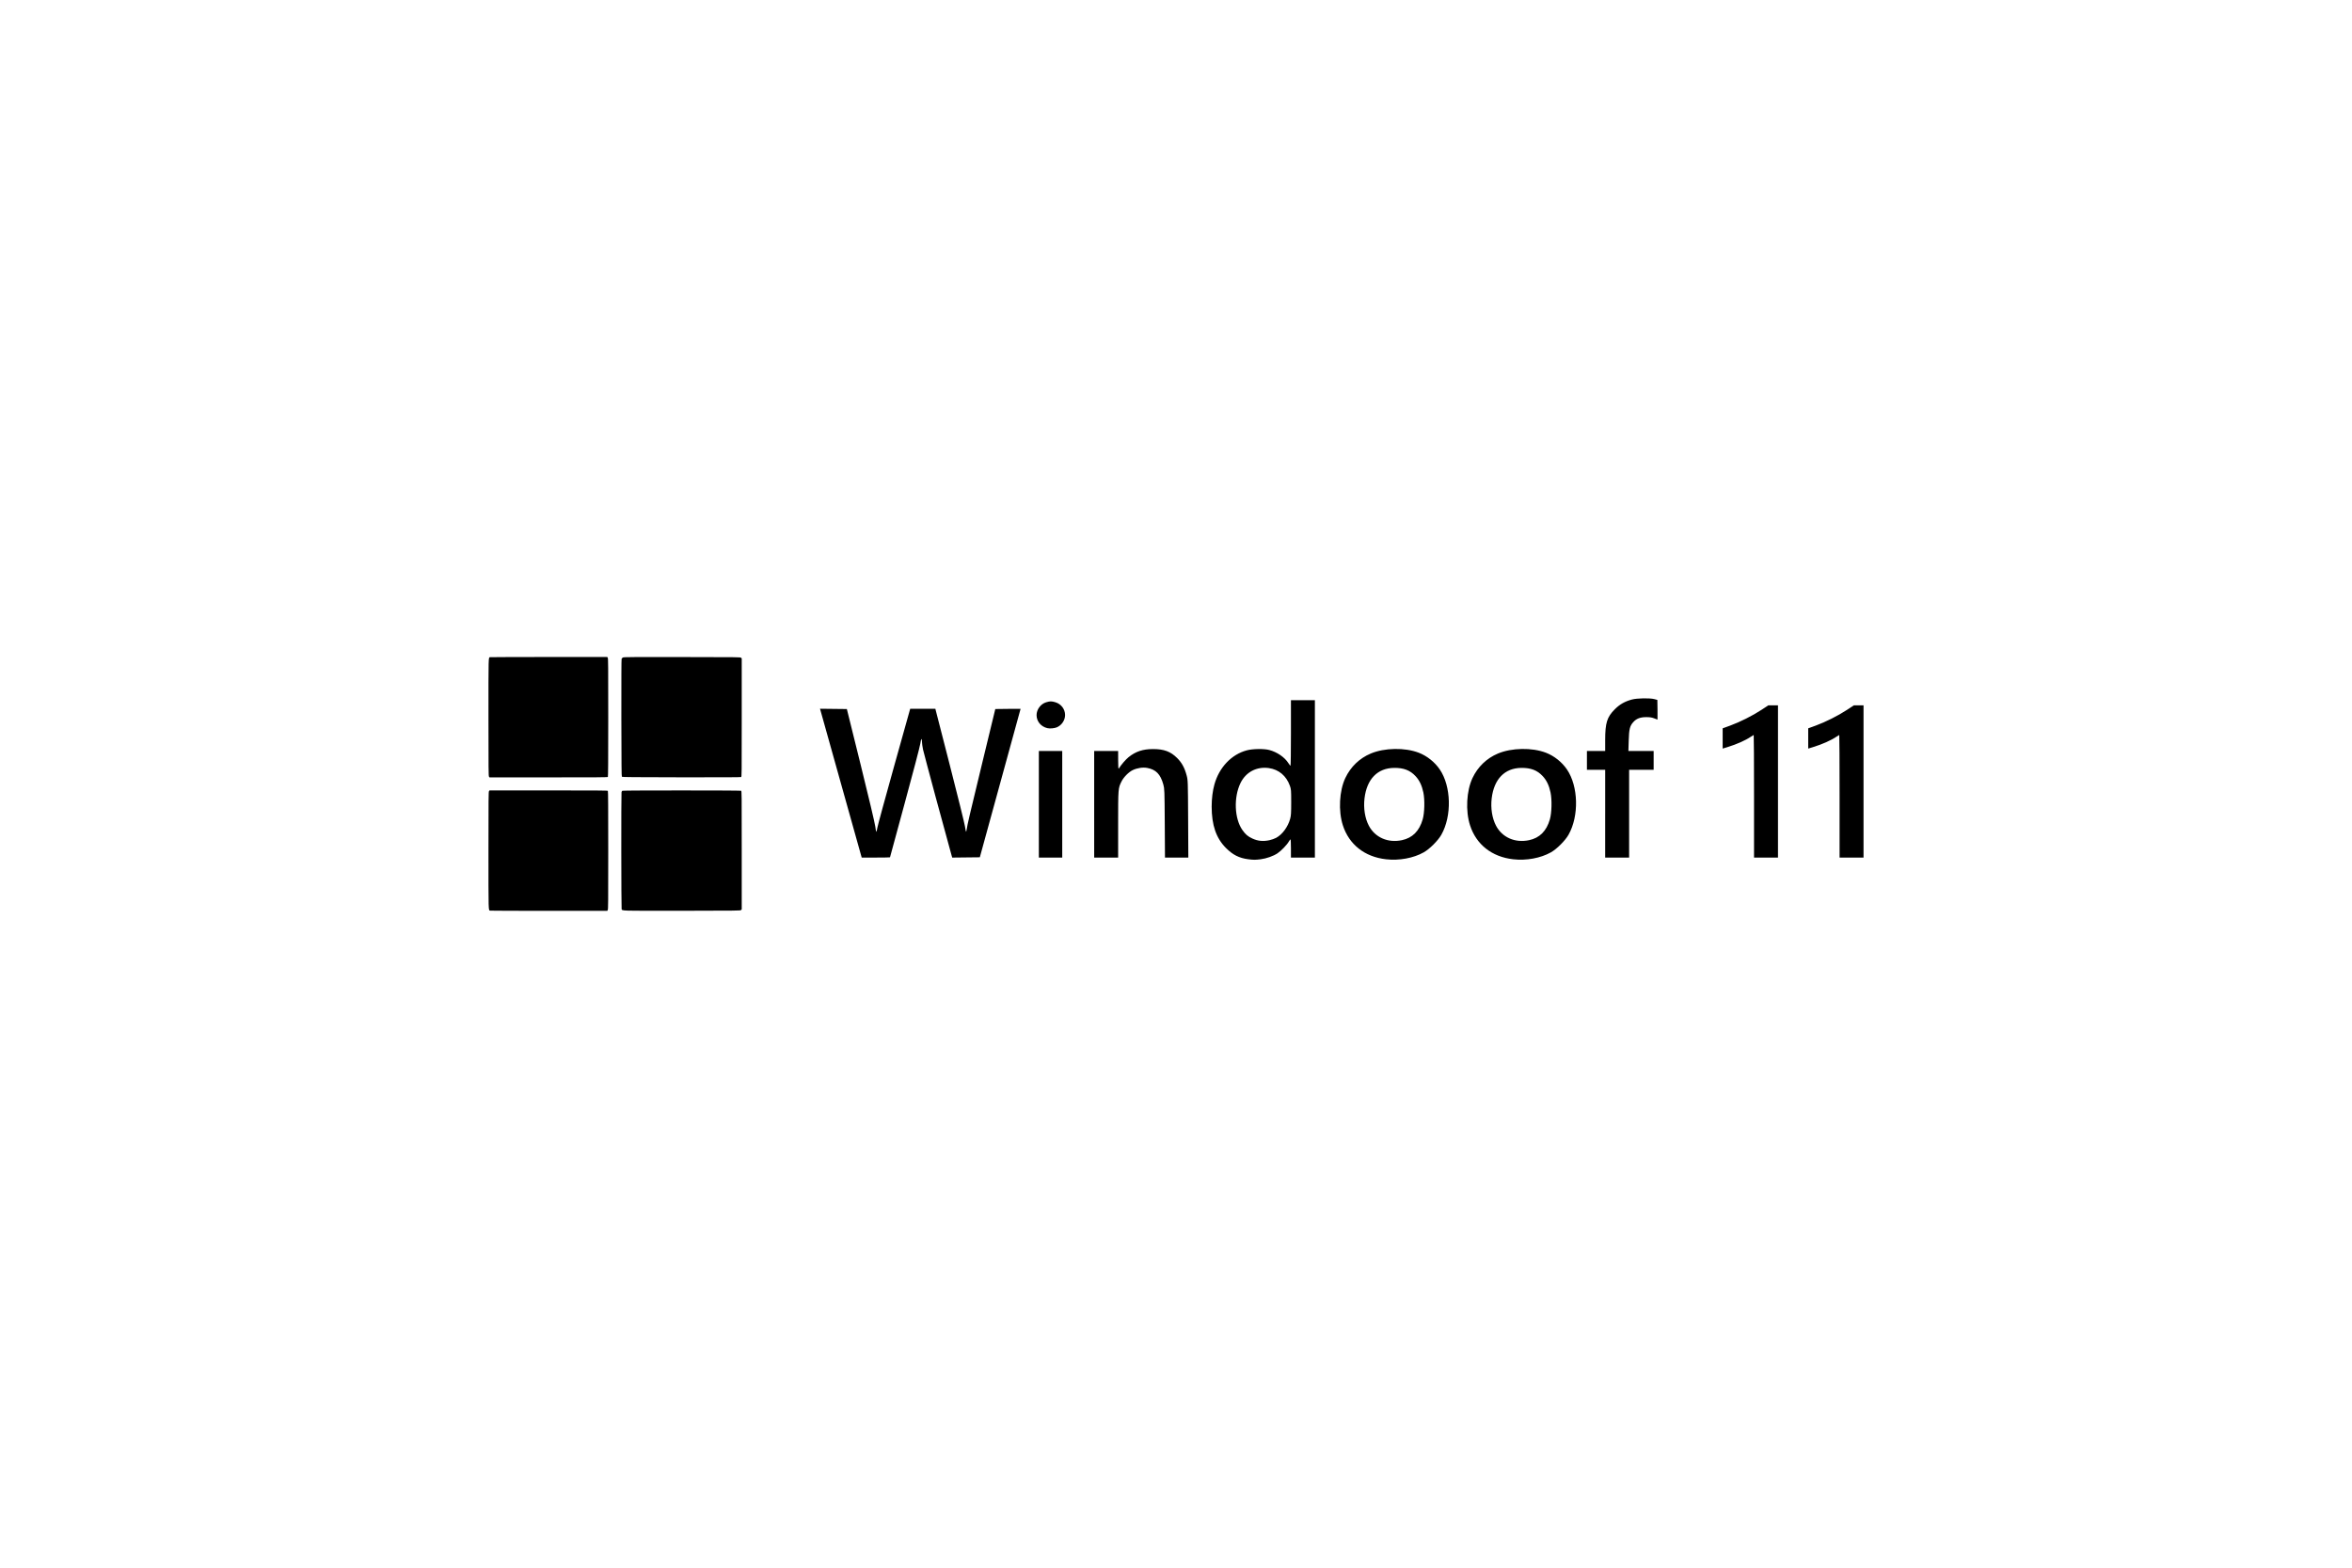
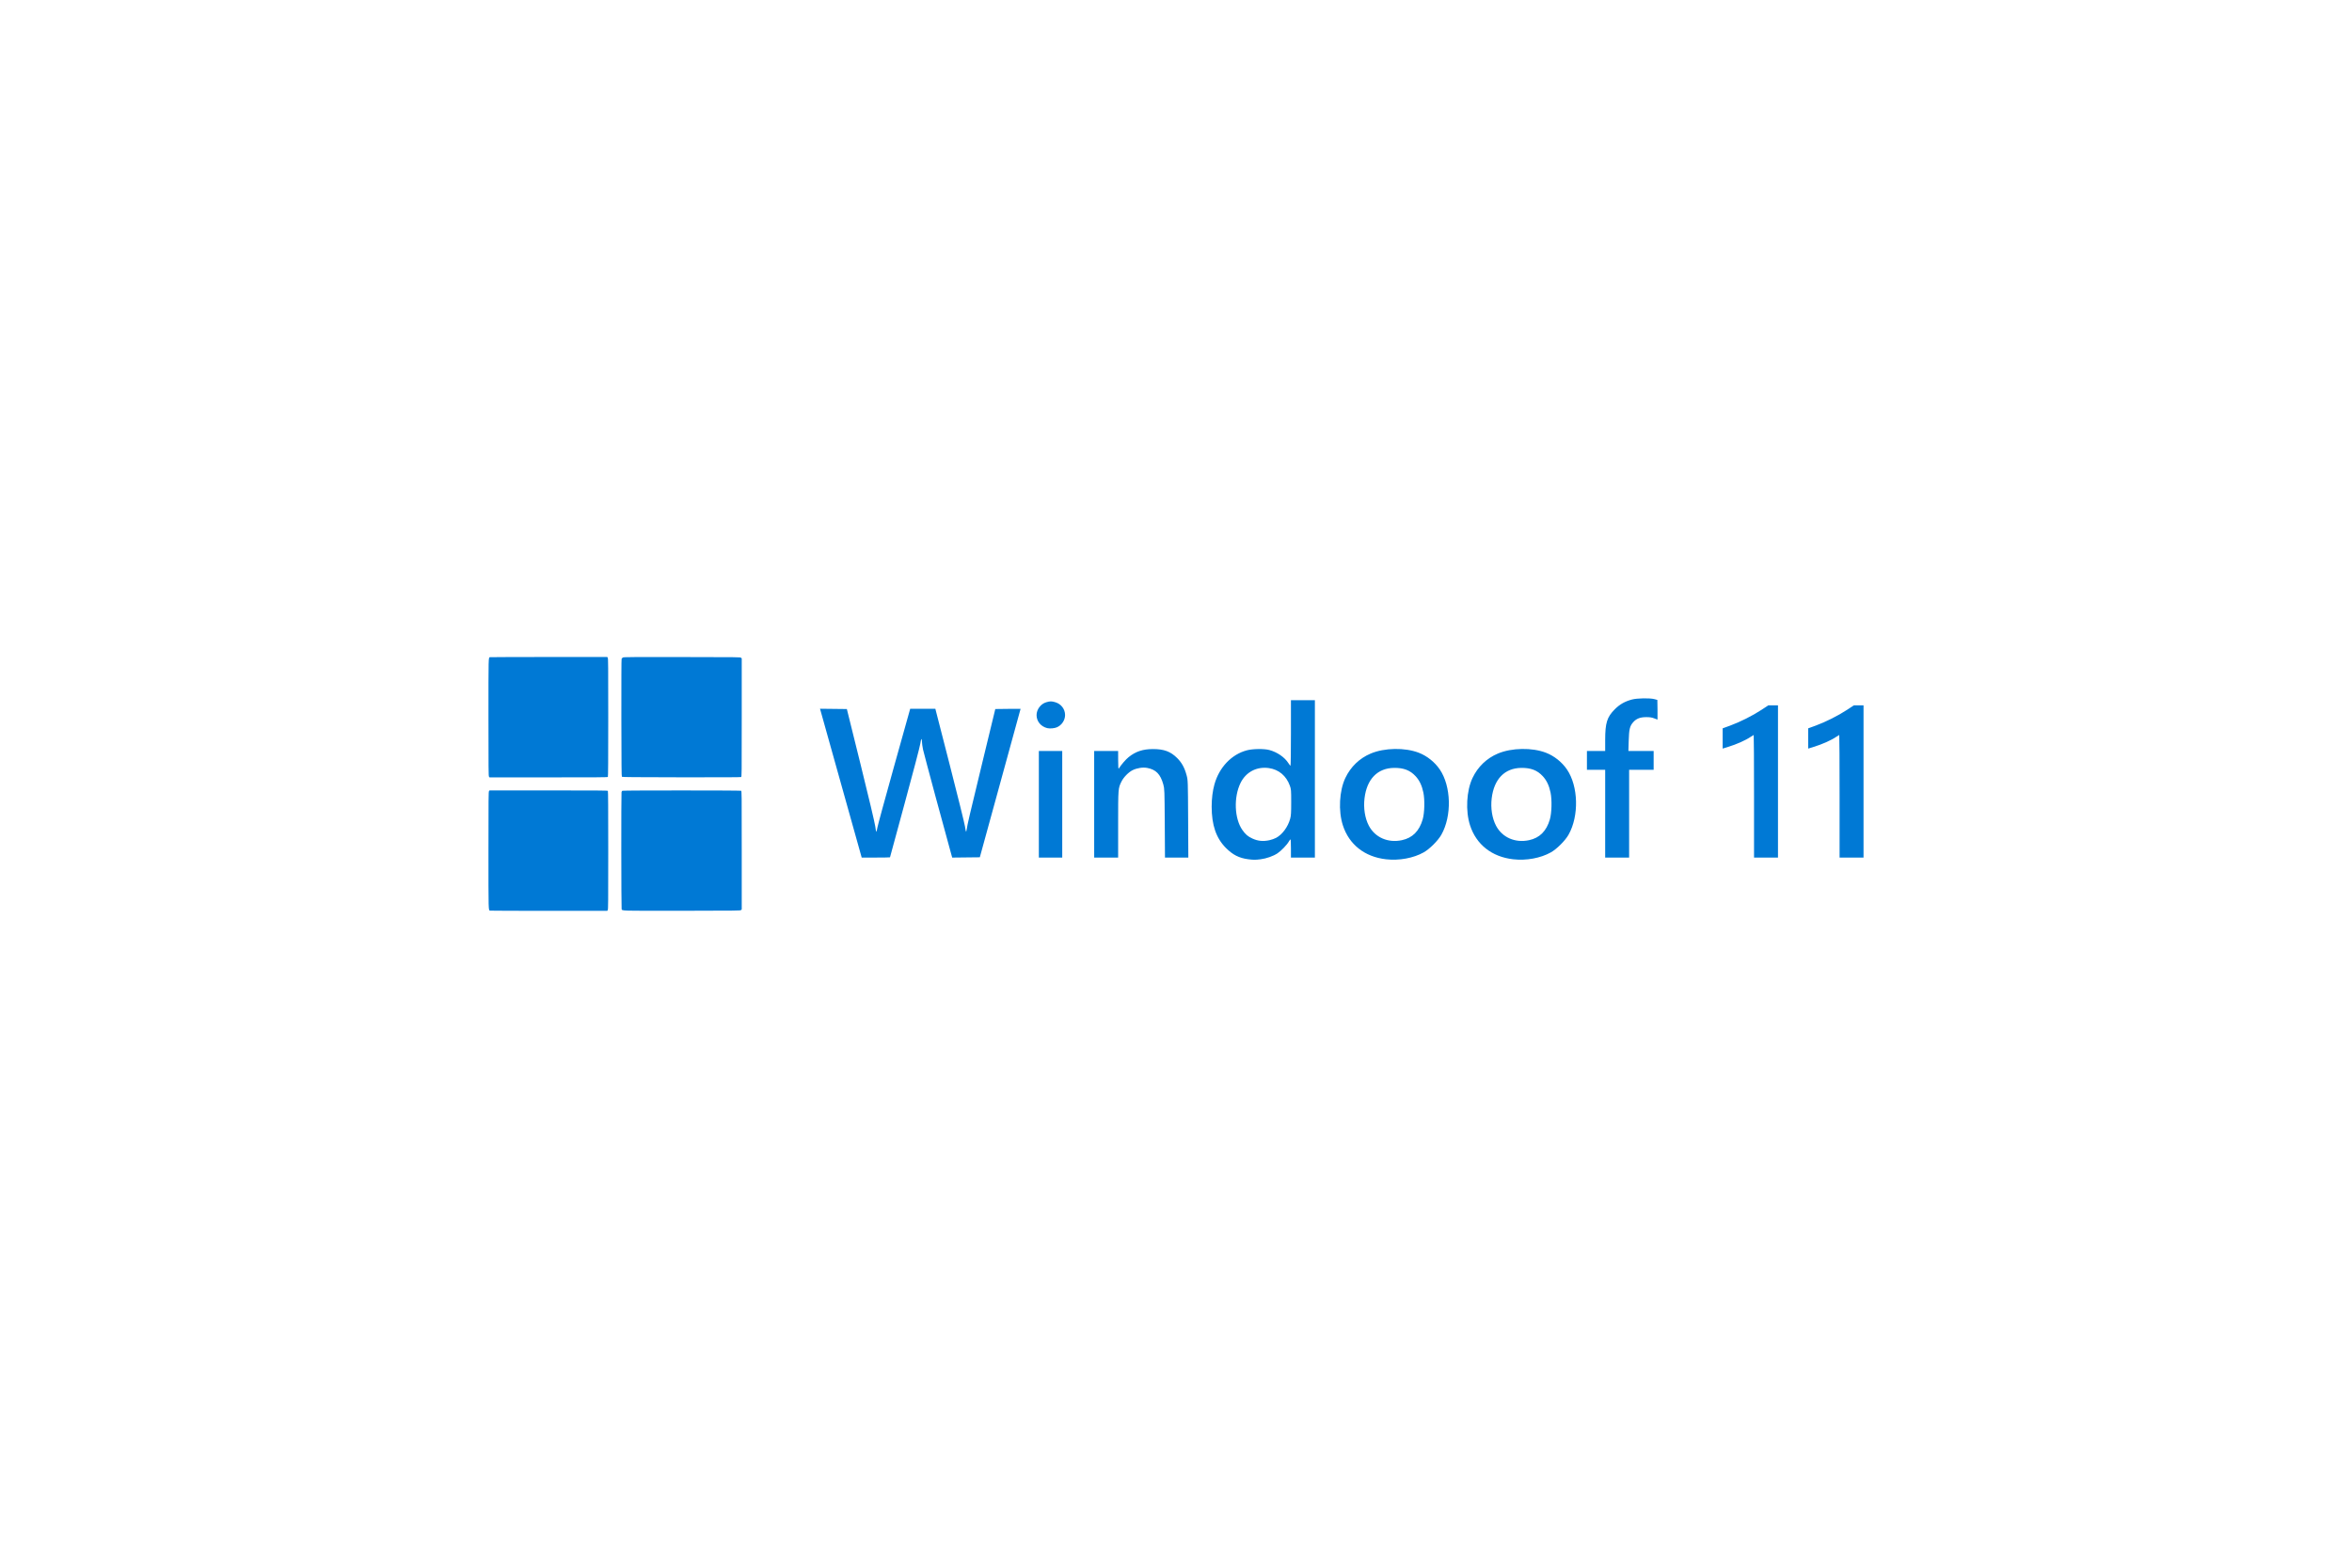
<svg xmlns="http://www.w3.org/2000/svg" version="1.0" width="7030pt" height="4687pt" viewBox="0 0 7030 4687" preserveAspectRatio="xMidYMid meet" id="svg34">
  <defs id="defs38">
    <rect x="3191.38" y="2553.104" width="4475.103" height="1226.35" id="rect144" />
  </defs>
  <g transform="matrix(0.1,0,0,-0.1,0,4687)" fill="#000000" stroke="none" id="g32" style="display:inline">
-     <path d="m 14647,27223 c -49,-13 -47,65 -47,-1805 0,-1562 2,-1746 16,-1766 l 15,-22 h 1763 c 1462,0 1765,2 1775,13 8,10 11,498 11,1777 0,1573 -1,1765 -15,1786 l -15,24 -1743,-1 c -958,-1 -1750,-3 -1760,-6 z" id="path4" />
-     <path d="m 18622,27215 c -18,-8 -37,-26 -42,-41 -7,-17 -9,-618 -8,-1770 3,-1414 5,-1745 16,-1756 11,-11 346,-13 1778,-16 1211,-1 1771,1 1785,8 19,11 19,36 19,1779 v 1768 l -21,19 c -21,19 -66,19 -1758,21 -1482,2 -1741,0 -1769,-12 z" id="path6" />
-     <path d="m 14616,23218 c -14,-20 -16,-204 -16,-1766 0,-1888 -3,-1791 52,-1806 13,-3 805,-6 1760,-6 h 1738 l 15,24 c 14,21 15,213 15,1786 0,1279 -3,1767 -11,1777 -10,11 -313,13 -1775,13 h -1763 z" id="path28" />
-     <path d="m 18604,23230 c -14,-6 -23,-21 -27,-47 -11,-66 -8,-3459 3,-3488 22,-58 -78,-55 1814,-53 1689,3 1734,3 1755,22 l 21,19 v 1768 c 0,1738 0,1768 -19,1779 -24,12 -3515,13 -3547,0 z" id="path30" />
+     <path fill="#0079d5" d="m 14647,27223 c -49,-13 -47,65 -47,-1805 0,-1562 2,-1746 16,-1766 l 15,-22 h 1763 c 1462,0 1765,2 1775,13 8,10 11,498 11,1777 0,1573 -1,1765 -15,1786 l -15,24 -1743,-1 c -958,-1 -1750,-3 -1760,-6 z" id="path4" />
+     <path fill="#0079d5" d="m 18622,27215 c -18,-8 -37,-26 -42,-41 -7,-17 -9,-618 -8,-1770 3,-1414 5,-1745 16,-1756 11,-11 346,-13 1778,-16 1211,-1 1771,1 1785,8 19,11 19,36 19,1779 v 1768 l -21,19 c -21,19 -66,19 -1758,21 -1482,2 -1741,0 -1769,-12 z" id="path6" />
+     <path fill="#0079d5" d="m 14616,23218 c -14,-20 -16,-204 -16,-1766 0,-1888 -3,-1791 52,-1806 13,-3 805,-6 1760,-6 h 1738 l 15,24 c 14,21 15,213 15,1786 0,1279 -3,1767 -11,1777 -10,11 -313,13 -1775,13 h -1763 z" id="path28" />
+     <path fill="#0079d5" d="m 18604,23230 c -14,-6 -23,-21 -27,-47 -11,-66 -8,-3459 3,-3488 22,-58 -78,-55 1814,-53 1689,3 1734,3 1755,22 l 21,19 v 1768 c 0,1738 0,1768 -19,1779 -24,12 -3515,13 -3547,0 z" id="path30" />
  </g>
-   <path style="display:inline;fill:#000000;stroke-width:1.705" d="m 3730.902,2568.757 c -27.172,-3.522 -46.251,-13.185 -66.756,-33.814 -29.186,-29.359 -42.539,-68.2 -42.539,-123.731 0,-23.824 2.95,-47.346 8.345,-66.527 14.309,-50.88 51.152,-89.53 96.835,-101.581 17.738,-4.68 51.055,-5.157 66.97,-0.96 23.736,6.259 46.119,21.694 57.434,39.605 2.632,4.167 5.361,7.576 6.064,7.578 0.703,0 1.278,-44.105 1.278,-98.014 v -98.017 h 35.798 35.798 v 235.242 235.242 h -35.798 -35.798 v -27.274 c 0,-15.001 -0.575,-27.269 -1.278,-27.261 -0.703,0 -3.022,3.066 -5.153,6.797 -5.617,9.836 -22.991,27.819 -33.828,35.011 -12.613,8.372 -33.114,15.612 -50.321,17.769 -15.825,1.985 -21.32,1.975 -37.05,-0.07 z m 63.332,-56.922 c 6.357,-1.347 15.417,-4.549 20.133,-7.116 18.599,-10.123 35.046,-32.465 41.853,-56.856 2.566,-9.193 3.094,-17.613 3.1,-49.435 0,-35.771 -0.256,-39.095 -3.931,-49.342 -10.676,-29.797 -33.138,-48.678 -62.912,-52.883 -36.361,-5.136 -68.667,11.884 -84.636,44.59 -20.835,42.671 -18.306,106.514 5.567,140.507 9.34,13.3 16.448,19.362 29.959,25.548 16.491,7.55 31.729,9.045 50.866,4.989 z m 348.354,57.001 c -63.587,-7.219 -110.22,-43.955 -128.835,-101.493 -13.911,-42.995 -10.736,-103.385 7.448,-141.675 15.834,-33.342 42.332,-58.825 75.826,-72.923 41.211,-17.346 102.261,-18.365 143.661,-2.399 24.521,9.456 47.573,27.785 62.593,49.766 34.363,50.291 36.6,139.103 4.918,195.241 -10.017,17.749 -35.127,42.852 -52.813,52.8 -30.88,17.368 -73.37,25.159 -112.797,20.682 z m 47.469,-57.073 c 31.721,-6.719 52.166,-27.14 62.284,-62.208 5.599,-19.407 6.574,-58.335 2.012,-80.353 -4.328,-20.891 -11.684,-36.287 -23.367,-48.906 -16.224,-17.524 -35.523,-24.971 -63.912,-24.664 -49.727,0.54 -81.68,33.305 -88.603,90.864 -3.539,29.424 1.24,59.703 12.938,81.964 18.49,35.185 57.056,52.115 98.648,43.304 z m 332.668,57.073 c -63.588,-7.219 -110.22,-43.955 -128.835,-101.493 -13.911,-42.995 -10.736,-103.385 7.448,-141.675 15.834,-33.342 42.332,-58.825 75.826,-72.923 41.211,-17.346 102.261,-18.365 143.661,-2.399 24.521,9.456 47.573,27.785 62.593,49.766 34.363,50.291 36.6,139.103 4.918,195.241 -10.017,17.749 -35.126,42.852 -52.813,52.8 -30.88,17.368 -73.369,25.159 -112.797,20.682 z m 47.469,-57.073 c 31.721,-6.719 52.166,-27.14 62.284,-62.208 5.599,-19.407 6.574,-58.335 2.012,-80.353 -4.328,-20.891 -11.684,-36.287 -23.367,-48.906 -16.224,-17.524 -35.523,-24.971 -63.912,-24.664 -49.727,0.54 -81.68,33.305 -88.603,90.864 -3.539,29.424 1.24,59.703 12.938,81.964 18.489,35.185 57.055,52.115 98.647,43.304 z M 2527.488,2392.036 c -26.442,-94.459 -54.475,-194.578 -62.296,-222.487 l -14.219,-50.743 40.121,0.455 40.122,0.455 41.392,167.056 c 23.33,94.158 42.313,174.308 43.502,183.676 1.161,9.141 2.57,16.62 3.132,16.62 0.561,0 1.952,-5.561 3.09,-12.359 1.137,-6.797 23.697,-89.643 50.132,-184.102 l 48.064,-171.743 h 37.578 37.578 l 43.187,168.315 c 23.752,92.574 44.172,175.055 45.376,183.292 1.205,8.238 2.617,15.404 3.137,15.924 0.518,0.518 1.458,-2.767 2.081,-7.306 1.891,-13.775 7.897,-39.431 47.427,-202.583 l 37.997,-156.828 37.82,-0.462 c 20.802,-0.249 37.78,-0.249 37.73,0 -0.071,0.249 -27.474,100.181 -60.944,222.063 l -60.854,221.605 -41.279,0.455 -41.278,0.455 -2.541,-8.98 c -15.044,-53.169 -82.239,-302.444 -84.674,-314.112 -1.76,-8.438 -3.21,-18.985 -3.223,-23.439 -0.072,-12.803 -2.728,-9.442 -4.904,6.124 -1.095,7.821 -21.923,87.262 -46.284,176.535 -24.362,89.272 -44.295,162.651 -44.295,163.062 0,0.412 -19.035,0.749 -42.3,0.749 h -42.3 z m 577.589,12.359 v -159.385 h 34.945 34.945 v 159.385 159.385 h -34.945 -34.945 z m 165.351,0 v -159.385 h 35.798 35.798 l 0.1,27.701 c 0.078,22.115 0.511,27.055 2.131,24.499 7.15,-11.272 20.596,-26.852 29.053,-33.665 21.062,-16.968 42.64,-24.146 72.7,-24.183 33.132,-0.072 52.792,7.255 72.529,26.92 13.924,13.873 22.324,29.305 28.318,52.029 3.748,14.208 3.834,16.735 4.409,129.98 l 0.59,115.49 h -34.905 -34.905 l -0.639,-102.705 c -0.618,-98.518 -0.791,-103.238 -4.275,-115.778 -8.574,-30.856 -22.041,-44.693 -48.241,-49.566 -13.09,-2.434 -30.308,0.206 -43.499,6.662 -12.073,5.912 -26.928,21.04 -33.279,33.893 -10.082,20.404 -10.039,19.852 -10.062,128.197 v 99.296 h -35.798 -35.798 z m 1527.366,28.127 v -131.258 h -27.274 -27.274 v -28.127 -28.127 h 27.274 27.274 v -32.815 c 0.07,-51.272 5.411,-68.385 28.787,-91.822 14.715,-14.754 29.954,-23.438 51.071,-29.105 15.757,-4.228 53.731,-4.861 67.565,-1.126 l 8.523,2.301 0.469,29.405 c 0.256,16.173 0.256,29.404 0,29.404 -0.256,-7e-4 -4.686,-1.656 -9.842,-3.679 -7.007,-2.749 -13.036,-3.675 -23.865,-3.666 -18.14,0 -29.555,4.455 -38.985,15.168 -10.167,11.55 -12.39,20.771 -13.423,55.675 l -0.895,30.258 h 37.732 37.732 v 28.127 28.127 h -36.65 -36.65 v 131.258 131.258 h -35.798 -35.797 V 2432.521 Z m 444.914,-51.992 c 0,-100.787 -0.433,-183.25 -0.971,-183.25 -0.533,0 -4.225,2.238 -8.2,4.973 -16.025,11.025 -42.293,22.704 -70.521,31.353 l -14.063,4.309 v -30.262 -30.262 l 22.587,-8.243 c 29.277,-10.684 66.632,-29.465 92.996,-46.755 l 20.975,-13.756 h 14.396 14.397 v 227.571 227.571 h -35.798 -35.798 z m 255.697,0 c 0,-100.787 -0.433,-183.25 -0.971,-183.25 -0.533,0 -4.225,2.238 -8.2,4.973 -16.025,11.025 -42.293,22.704 -70.521,31.353 l -14.063,4.309 v -30.262 -30.262 l 22.587,-8.243 c 29.277,-10.684 66.632,-29.465 92.996,-46.755 l 20.975,-13.756 h 14.396 14.396 v 227.571 227.571 h -35.798 -35.798 z M 3130.165,2176.748 c -19.135,-4.746 -31.866,-20.286 -31.898,-38.934 0,-16.931 12.478,-33.569 28.853,-38.385 11.55,-3.398 15.941,-3.409 27.183,-0.072 17.364,5.157 29.078,20.487 29.149,38.147 0.072,15.607 -10.097,30.779 -24.696,36.879 -7.533,3.148 -20.959,4.259 -28.592,2.365 z" id="path398" />
+   <path style="display:inline;fill:#0079d5;stroke-width:1.705" d="m 3730.902,2568.757 c -27.172,-3.522 -46.251,-13.185 -66.756,-33.814 -29.186,-29.359 -42.539,-68.2 -42.539,-123.731 0,-23.824 2.95,-47.346 8.345,-66.527 14.309,-50.88 51.152,-89.53 96.835,-101.581 17.738,-4.68 51.055,-5.157 66.97,-0.96 23.736,6.259 46.119,21.694 57.434,39.605 2.632,4.167 5.361,7.576 6.064,7.578 0.703,0 1.278,-44.105 1.278,-98.014 v -98.017 h 35.798 35.798 v 235.242 235.242 h -35.798 -35.798 v -27.274 c 0,-15.001 -0.575,-27.269 -1.278,-27.261 -0.703,0 -3.022,3.066 -5.153,6.797 -5.617,9.836 -22.991,27.819 -33.828,35.011 -12.613,8.372 -33.114,15.612 -50.321,17.769 -15.825,1.985 -21.32,1.975 -37.05,-0.07 z m 63.332,-56.922 c 6.357,-1.347 15.417,-4.549 20.133,-7.116 18.599,-10.123 35.046,-32.465 41.853,-56.856 2.566,-9.193 3.094,-17.613 3.1,-49.435 0,-35.771 -0.256,-39.095 -3.931,-49.342 -10.676,-29.797 -33.138,-48.678 -62.912,-52.883 -36.361,-5.136 -68.667,11.884 -84.636,44.59 -20.835,42.671 -18.306,106.514 5.567,140.507 9.34,13.3 16.448,19.362 29.959,25.548 16.491,7.55 31.729,9.045 50.866,4.989 z m 348.354,57.001 c -63.587,-7.219 -110.22,-43.955 -128.835,-101.493 -13.911,-42.995 -10.736,-103.385 7.448,-141.675 15.834,-33.342 42.332,-58.825 75.826,-72.923 41.211,-17.346 102.261,-18.365 143.661,-2.399 24.521,9.456 47.573,27.785 62.593,49.766 34.363,50.291 36.6,139.103 4.918,195.241 -10.017,17.749 -35.127,42.852 -52.813,52.8 -30.88,17.368 -73.37,25.159 -112.797,20.682 z m 47.469,-57.073 c 31.721,-6.719 52.166,-27.14 62.284,-62.208 5.599,-19.407 6.574,-58.335 2.012,-80.353 -4.328,-20.891 -11.684,-36.287 -23.367,-48.906 -16.224,-17.524 -35.523,-24.971 -63.912,-24.664 -49.727,0.54 -81.68,33.305 -88.603,90.864 -3.539,29.424 1.24,59.703 12.938,81.964 18.49,35.185 57.056,52.115 98.648,43.304 z m 332.668,57.073 c -63.588,-7.219 -110.22,-43.955 -128.835,-101.493 -13.911,-42.995 -10.736,-103.385 7.448,-141.675 15.834,-33.342 42.332,-58.825 75.826,-72.923 41.211,-17.346 102.261,-18.365 143.661,-2.399 24.521,9.456 47.573,27.785 62.593,49.766 34.363,50.291 36.6,139.103 4.918,195.241 -10.017,17.749 -35.126,42.852 -52.813,52.8 -30.88,17.368 -73.369,25.159 -112.797,20.682 z m 47.469,-57.073 c 31.721,-6.719 52.166,-27.14 62.284,-62.208 5.599,-19.407 6.574,-58.335 2.012,-80.353 -4.328,-20.891 -11.684,-36.287 -23.367,-48.906 -16.224,-17.524 -35.523,-24.971 -63.912,-24.664 -49.727,0.54 -81.68,33.305 -88.603,90.864 -3.539,29.424 1.24,59.703 12.938,81.964 18.489,35.185 57.055,52.115 98.647,43.304 z M 2527.488,2392.036 c -26.442,-94.459 -54.475,-194.578 -62.296,-222.487 l -14.219,-50.743 40.121,0.455 40.122,0.455 41.392,167.056 c 23.33,94.158 42.313,174.308 43.502,183.676 1.161,9.141 2.57,16.62 3.132,16.62 0.561,0 1.952,-5.561 3.09,-12.359 1.137,-6.797 23.697,-89.643 50.132,-184.102 l 48.064,-171.743 h 37.578 37.578 l 43.187,168.315 c 23.752,92.574 44.172,175.055 45.376,183.292 1.205,8.238 2.617,15.404 3.137,15.924 0.518,0.518 1.458,-2.767 2.081,-7.306 1.891,-13.775 7.897,-39.431 47.427,-202.583 l 37.997,-156.828 37.82,-0.462 c 20.802,-0.249 37.78,-0.249 37.73,0 -0.071,0.249 -27.474,100.181 -60.944,222.063 l -60.854,221.605 -41.279,0.455 -41.278,0.455 -2.541,-8.98 c -15.044,-53.169 -82.239,-302.444 -84.674,-314.112 -1.76,-8.438 -3.21,-18.985 -3.223,-23.439 -0.072,-12.803 -2.728,-9.442 -4.904,6.124 -1.095,7.821 -21.923,87.262 -46.284,176.535 -24.362,89.272 -44.295,162.651 -44.295,163.062 0,0.412 -19.035,0.749 -42.3,0.749 h -42.3 z m 577.589,12.359 v -159.385 h 34.945 34.945 v 159.385 159.385 h -34.945 -34.945 z m 165.351,0 v -159.385 h 35.798 35.798 l 0.1,27.701 c 0.078,22.115 0.511,27.055 2.131,24.499 7.15,-11.272 20.596,-26.852 29.053,-33.665 21.062,-16.968 42.64,-24.146 72.7,-24.183 33.132,-0.072 52.792,7.255 72.529,26.92 13.924,13.873 22.324,29.305 28.318,52.029 3.748,14.208 3.834,16.735 4.409,129.98 l 0.59,115.49 h -34.905 -34.905 l -0.639,-102.705 c -0.618,-98.518 -0.791,-103.238 -4.275,-115.778 -8.574,-30.856 -22.041,-44.693 -48.241,-49.566 -13.09,-2.434 -30.308,0.206 -43.499,6.662 -12.073,5.912 -26.928,21.04 -33.279,33.893 -10.082,20.404 -10.039,19.852 -10.062,128.197 v 99.296 h -35.798 -35.798 z m 1527.366,28.127 v -131.258 h -27.274 -27.274 v -28.127 -28.127 h 27.274 27.274 v -32.815 c 0.07,-51.272 5.411,-68.385 28.787,-91.822 14.715,-14.754 29.954,-23.438 51.071,-29.105 15.757,-4.228 53.731,-4.861 67.565,-1.126 l 8.523,2.301 0.469,29.405 c 0.256,16.173 0.256,29.404 0,29.404 -0.256,-7e-4 -4.686,-1.656 -9.842,-3.679 -7.007,-2.749 -13.036,-3.675 -23.865,-3.666 -18.14,0 -29.555,4.455 -38.985,15.168 -10.167,11.55 -12.39,20.771 -13.423,55.675 l -0.895,30.258 h 37.732 37.732 v 28.127 28.127 h -36.65 -36.65 v 131.258 131.258 h -35.798 -35.797 V 2432.521 Z m 444.914,-51.992 c 0,-100.787 -0.433,-183.25 -0.971,-183.25 -0.533,0 -4.225,2.238 -8.2,4.973 -16.025,11.025 -42.293,22.704 -70.521,31.353 l -14.063,4.309 v -30.262 -30.262 l 22.587,-8.243 c 29.277,-10.684 66.632,-29.465 92.996,-46.755 l 20.975,-13.756 h 14.396 14.397 v 227.571 227.571 h -35.798 -35.798 z m 255.697,0 c 0,-100.787 -0.433,-183.25 -0.971,-183.25 -0.533,0 -4.225,2.238 -8.2,4.973 -16.025,11.025 -42.293,22.704 -70.521,31.353 l -14.063,4.309 v -30.262 -30.262 l 22.587,-8.243 c 29.277,-10.684 66.632,-29.465 92.996,-46.755 l 20.975,-13.756 h 14.396 14.396 v 227.571 227.571 h -35.798 -35.798 z M 3130.165,2176.748 c -19.135,-4.746 -31.866,-20.286 -31.898,-38.934 0,-16.931 12.478,-33.569 28.853,-38.385 11.55,-3.398 15.941,-3.409 27.183,-0.072 17.364,5.157 29.078,20.487 29.149,38.147 0.072,15.607 -10.097,30.779 -24.696,36.879 -7.533,3.148 -20.959,4.259 -28.592,2.365 z" id="path398" />
</svg>
